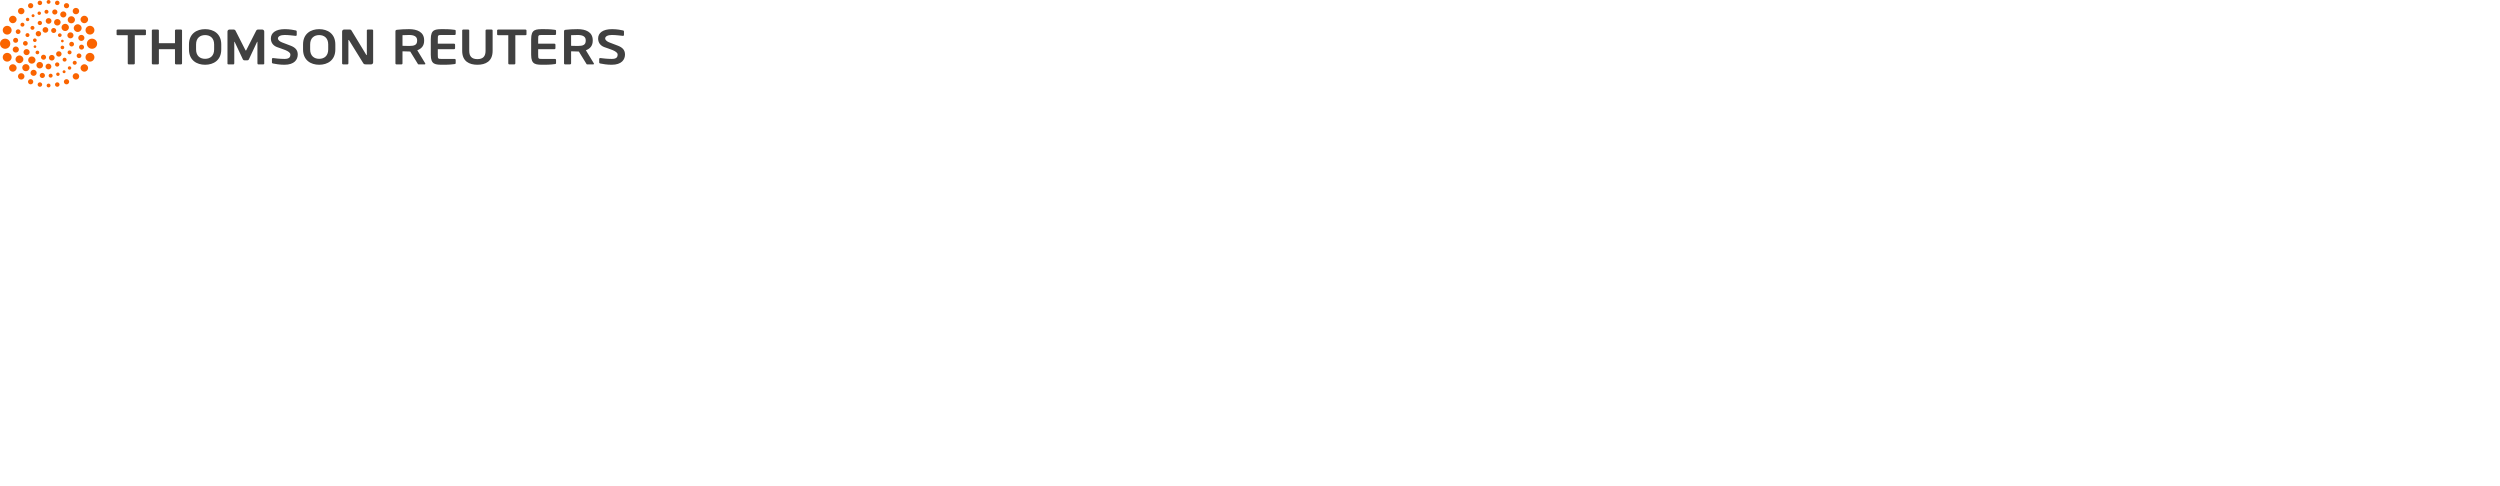
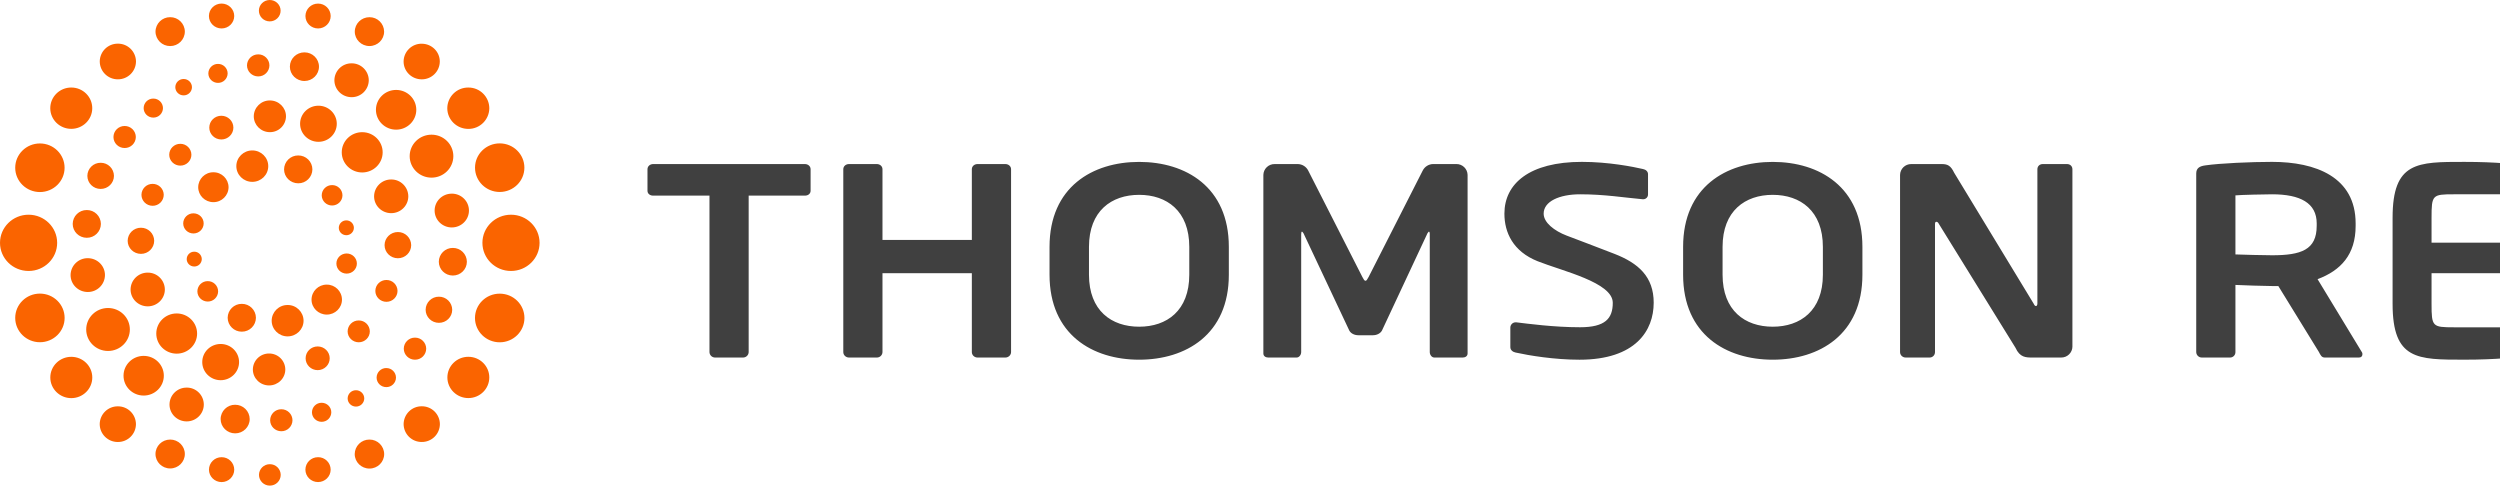
- <svg xmlns="http://www.w3.org/2000/svg" height="150" width="772">
+ <svg xmlns="http://www.w3.org/2000/svg" height="27" width="139">
  <g fill="none">
    <path d="M193 16.835c0-1.453-.856-2.204-2.18-2.72-1.043-.405-1.958-.749-2.655-1.014-.694-.265-1.285-.725-1.285-1.223 0-.68.874-1.075 2.031-1.075 1.366 0 2.44.184 3.477.275h.031a.263.263 0 0 0 .265-.272V9.684c0-.15-.123-.257-.281-.286-.532-.123-1.9-.398-3.396-.398-2.917 0-4.307 1.211-4.307 2.878 0 1.058.484 2.102 1.85 2.647 1.37.546 4.175 1.175 4.175 2.31 0 .878-.424 1.36-1.821 1.36-1.45 0-2.918-.198-3.546-.274h-.03a.294.294 0 0 0-.298.289v1.09c0 .167.14.272.297.302.754.167 2.161.398 3.546.398 3.14 0 4.127-1.637 4.127-3.165zm-101.054 0c0-1.453-.855-2.204-2.18-2.72-1.043-.405-1.958-.749-2.655-1.014-.694-.265-1.284-.725-1.284-1.223 0-.68.873-1.075 2.03-1.075 1.367 0 2.44.184 3.477.275h.031a.263.263 0 0 0 .265-.272V9.684c0-.15-.123-.257-.28-.286C90.816 9.275 89.448 9 87.952 9c-2.916 0-4.307 1.211-4.307 2.878 0 1.058.484 2.102 1.85 2.647 1.37.546 4.175 1.175 4.175 2.31 0 .878-.423 1.36-1.82 1.36-1.45 0-2.919-.198-3.547-.274h-.03a.294.294 0 0 0-.298.289v1.09c0 .167.14.272.297.302.754.167 2.161.398 3.546.398 3.14 0 4.127-1.637 4.127-3.165zm23.28 2.437V9.41c0-.168-.126-.288-.298-.288h-1.35c-.174 0-.299.12-.299.288v7.47c0 .089-.044.137-.076.137-.05 0-.095-.048-.125-.122l-4.425-7.287c-.19-.396-.362-.486-.69-.486h-1.696a.615.615 0 0 0-.624.605v9.849c0 .165.137.303.313.303h1.33c.173 0 .3-.138.3-.303v-7.123c0-.09.033-.122.078-.122.047 0 .096.033.14.122l4.256 6.881c.246.545.577.545.953.545h1.587a.618.618 0 0 0 .627-.607zm-33.628.38V9.726a.618.618 0 0 0-.628-.605h-1.287a.66.66 0 0 0-.58.363L76.095 15.4c-.08.137-.112.212-.173.212-.066 0-.098-.075-.175-.212l-3.01-5.915a.66.66 0 0 0-.579-.363h-1.287a.618.618 0 0 0-.628.605v9.924c0 .15.126.228.269.228h1.582c.142 0 .252-.154.252-.303v-6.548c0-.106.016-.15.047-.15.014 0 .046.044.08.09l2.549 5.413c.09.166.295.258.5.258h.815c.204 0 .407-.092.499-.258l2.532-5.413c.034-.046.065-.09.077-.09.034 0 .05.044.05.15v6.548c0 .149.11.303.25.303h1.584c.142 0 .269-.077.269-.228zm19.754-5.927c0-1.998-1.25-2.892-2.788-2.892-1.537 0-2.789.894-2.789 2.892v1.55c0 1.999 1.252 2.89 2.789 2.89 1.537 0 2.788-.891 2.788-2.89zm2.198 0v1.55c0 3.331-2.397 4.724-4.986 4.724-2.587 0-4.983-1.393-4.983-4.725v-1.549c0-3.33 2.396-4.723 4.983-4.723 2.589 0 4.986 1.392 4.986 4.723zm-37.426 0c0-1.998-1.25-2.892-2.788-2.892-1.537 0-2.789.894-2.789 2.892v1.55c0 1.999 1.252 2.89 2.79 2.89 1.537 0 2.787-.891 2.787-2.89zm2.199 0v1.55c0 3.331-2.398 4.724-4.987 4.724-2.587 0-4.982-1.393-4.982-4.725v-1.549c0-3.33 2.395-4.723 4.982-4.723 2.589 0 4.987 1.392 4.987 4.723zm-12.108 5.85V9.41c0-.168-.143-.288-.314-.288h-1.55c-.176 0-.317.12-.317.288v3.932h-4.968V9.41c0-.168-.142-.288-.312-.288h-1.552c-.175 0-.315.12-.315.288v10.166c0 .165.14.303.315.303h1.552a.31.31 0 0 0 .312-.303v-4.387h4.968v4.387c0 .165.14.303.317.303h1.55c.17 0 .314-.138.314-.303zm106.049-8.698h-3.128v8.699a.311.311 0 0 1-.317.303h-1.55a.309.309 0 0 1-.313-.303v-8.699h-3.132c-.172 0-.315-.104-.315-.27V9.41c0-.168.143-.288.315-.288h8.44c.172 0 .314.12.314.288v1.196c0 .167-.142.271-.314.271zm-117.51 0h-3.128v8.699a.311.311 0 0 1-.316.303h-1.55a.309.309 0 0 1-.313-.303v-8.699h-3.133c-.171 0-.314-.104-.314-.27V9.41c0-.168.143-.288.314-.288h8.44c.173 0 .315.12.315.288v1.196c0 .167-.142.271-.314.271zm107.368 4.835V9.41c0-.168-.142-.288-.316-.288h-1.553c-.172 0-.312.12-.312.288v6.302c0 1.727-.826 2.545-2.52 2.545-1.692 0-2.519-.818-2.519-2.545V9.41c0-.168-.14-.288-.314-.288h-1.55c-.172 0-.315.12-.315.288v6.302c0 3.227 2.174 4.287 4.698 4.287 2.526 0 4.7-1.06 4.7-4.287zm14.064-.523h5.02a.31.31 0 0 0 .314-.301v-1.094a.31.31 0 0 0-.314-.301h-5.02v-1.39c0-1.266.05-1.3 1.236-1.3h3.972a.312.312 0 0 0 .314-.304V9.53c0-.213-.079-.29-.314-.319-.503-.074-1.524-.21-3.39-.21-2.603 0-3.985-.018-3.985 3.102v4.791c0 3.12 1.382 3.104 3.985 3.104 1.866 0 2.887-.136 3.39-.212.235-.03.314-.106.314-.32v-.966a.31.31 0 0 0-.314-.302h-3.972c-1.186 0-1.236-.035-1.236-1.304zm-30.992 0h5.02a.31.31 0 0 0 .315-.301v-1.094a.31.31 0 0 0-.315-.301h-5.02v-1.39c0-1.266.05-1.3 1.237-1.3h3.971a.312.312 0 0 0 .315-.304V9.53c0-.213-.08-.29-.315-.319-.502-.074-1.524-.21-3.39-.21-2.603 0-3.984-.018-3.984 3.102v4.791c0 3.12 1.381 3.104 3.985 3.104 1.865 0 2.887-.136 3.389-.212.235-.03.315-.106.315-.32v-.966a.31.31 0 0 0-.315-.302h-3.971c-1.187 0-1.237-.035-1.237-1.304zm45.68-2.766c0-1.136-.913-1.62-2.482-1.62-.33 0-1.758.03-2.038.06v3.283c.249.016 1.769.047 2.038.047 1.614 0 2.481-.3 2.481-1.632zm2.54 7.275c0 .104-.062.18-.187.18h-1.916c-.172 0-.235-.153-.313-.302l-2.259-3.672h-.347c-.41 0-1.677-.044-2.038-.062v3.734a.298.298 0 0 1-.3.303h-1.568a.31.31 0 0 1-.313-.303V9.65c0-.303.186-.41.502-.454.817-.12 2.57-.196 3.717-.196 2.415 0 4.645.834 4.645 3.422v.138c0 1.602-.83 2.48-2.116 2.962l2.461 4.053c.033.045.033.088.033.122zm-54.605-7.275c0-1.136-.913-1.62-2.481-1.62-.331 0-1.758.03-2.038.06v3.283c.249.016 1.769.047 2.038.047 1.614 0 2.48-.3 2.48-1.632zm2.541 7.275c0 .104-.063.18-.187.18h-1.916c-.171 0-.235-.153-.313-.302l-2.259-3.672h-.347c-.41 0-1.677-.044-2.038-.062v3.734a.297.297 0 0 1-.3.303h-1.568a.31.31 0 0 1-.312-.303V9.65c0-.303.185-.41.501-.454.817-.12 2.57-.196 3.717-.196 2.415 0 4.645.834 4.645 3.422v.138c0 1.602-.83 2.48-2.116 2.962l2.46 4.053c.033.045.033.088.033.122z" fill="#404040" />
    <path d="M27.784 16.327c-.759 0-1.375.605-1.375 1.353 0 .746.616 1.352 1.375 1.352s1.375-.606 1.375-1.352c0-.748-.615-1.353-1.375-1.353zm-1.744 3.511c-.644 0-1.166.514-1.166 1.147 0 .634.522 1.148 1.166 1.148.643 0 1.165-.514 1.165-1.148 0-.633-.522-1.147-1.165-1.147zm-2.59 2.751a1 1 0 0 0-1.009.992 1 1 0 0 0 1.008.993 1 1 0 0 0 1.009-.993 1 1 0 0 0-1.009-.992zm-2.908 1.851a.812.812 0 0 0-.82.806c0 .445.367.806.82.806s.818-.361.818-.806a.812.812 0 0 0-.818-.806zm-2.86.98a.697.697 0 0 0-.702.69c0 .383.314.693.702.693.388 0 .703-.31.703-.692a.697.697 0 0 0-.703-.692zm-2.678.389a.6.6 0 0 0-.605.595.6.6 0 0 0 .605.596.6.6 0 0 0 .604-.596.6.6 0 0 0-.604-.595zm-2.683-.389a.697.697 0 0 0-.703.692c0 .382.315.692.703.692.388 0 .703-.31.703-.692a.697.697 0 0 0-.703-.692zm-2.86-.98c-.45 0-.816.359-.816.802s.366.804.816.804c.451 0 .816-.36.816-.804s-.365-.803-.816-.803zm-2.91-1.848a1 1 0 0 0-1.007.991 1 1 0 0 0 1.007.992 1 1 0 0 0 1.008-.992 1 1 0 0 0-1.008-.991zm-2.587-2.753c-.644 0-1.167.515-1.167 1.149s.523 1.148 1.167 1.148 1.167-.514 1.167-1.148c0-.634-.523-1.149-1.167-1.149zm-1.745-3.515c-.758 0-1.373.605-1.373 1.352 0 .747.615 1.352 1.373 1.352.76 0 1.374-.605 1.374-1.352 0-.747-.615-1.352-1.374-1.352zm-.63-4.386c-.878 0-1.589.7-1.589 1.564 0 .864.711 1.564 1.59 1.564.877 0 1.588-.7 1.588-1.564 0-.864-.711-1.564-1.589-1.564zm.63-3.962c-.758 0-1.373.605-1.373 1.351s.615 1.351 1.373 1.351 1.372-.605 1.372-1.35c0-.747-.614-1.352-1.372-1.352zm1.743-3.11c-.644 0-1.167.515-1.167 1.15s.523 1.148 1.167 1.148c.645 0 1.167-.514 1.167-1.149s-.522-1.149-1.167-1.149zm2.591-2.439a1 1 0 0 0-1.007.991 1 1 0 0 0 1.007.992 1 1 0 0 0 1.008-.992 1 1 0 0 0-1.008-.991zM9.462.955a.81.81 0 0 0-.816.803.81.81 0 0 0 .816.803.81.81 0 0 0 .815-.803.809.809 0 0 0-.815-.803zm2.857-.757c-.388 0-.703.31-.703.692s.315.692.703.692c.39 0 .704-.31.704-.692s-.315-.692-.704-.692zM14.998 0c-.334 0-.604.266-.604.594s.27.595.604.595c.333 0 .604-.267.604-.595S15.332 0 14.998 0zm2.687.2a.697.697 0 0 0-.703.691c0 .382.315.691.703.691.387 0 .701-.31.701-.69A.697.697 0 0 0 17.685.2zm2.857.756c-.45 0-.816.36-.816.802 0 .443.365.802.816.802.45 0 .815-.359.815-.802a.809.809 0 0 0-.815-.802zm2.905 1.474a.999.999 0 0 0-1.007.991c0 .547.45.99 1.007.99a.999.999 0 0 0 1.006-.99c0-.547-.45-.99-1.006-.99zm2.59 2.437a1.16 1.16 0 0 0-1.168 1.15c0 .635.524 1.15 1.169 1.15a1.16 1.16 0 0 0 1.168-1.15 1.16 1.16 0 0 0-1.168-1.15zm1.746 3.105c-.757 0-1.372.605-1.372 1.35 0 .747.615 1.352 1.372 1.352.759 0 1.373-.605 1.373-1.351s-.614-1.351-1.373-1.351zm-6.298 7.595a.612.612 0 0 0-.616.607c0 .336.276.607.616.607.341 0 .617-.271.617-.607a.612.612 0 0 0-.617-.607zm-1.54 2.25a.612.612 0 0 0-.617.607c0 .335.276.607.617.607s.617-.272.617-.607a.612.612 0 0 0-.617-.607zm-2.283 1.445c-.37 0-.67.295-.67.659 0 .364.3.659.67.659.37 0 .67-.295.67-.66 0-.363-.3-.658-.67-.658zm-2.7.393a.895.895 0 0 0-.903.888c0 .49.404.887.902.887s.902-.398.902-.887a.894.894 0 0 0-.902-.888zm-2.693-.53c-.566 0-1.024.45-1.024 1.007 0 .556.458 1.007 1.024 1.007.565 0 1.023-.45 1.023-1.007 0-.557-.458-1.007-1.023-1.007zm-2.445-1.697c-.627 0-1.135.5-1.135 1.118 0 .617.508 1.117 1.135 1.117s1.135-.5 1.135-1.117-.508-1.118-1.135-1.118zm-1.61-2.27a.945.945 0 0 0-.954.938c0 .518.427.937.953.937s.953-.42.953-.937a.946.946 0 0 0-.953-.938zm-.378-2.496a.732.732 0 0 0-.738.727c0 .4.33.726.738.726a.732.732 0 0 0 .737-.726.732.732 0 0 0-.737-.727zm.649-2.439a.615.615 0 0 0-.62.61c0 .336.278.609.62.609a.614.614 0 0 0 .619-.61.614.614 0 0 0-.62-.609zm1.54-2.227a.612.612 0 0 0-.616.607c0 .335.276.606.617.606.34 0 .616-.271.616-.606a.612.612 0 0 0-.616-.607zm2.28-1.56c-.369 0-.669.296-.669.66s.3.659.67.659c.37 0 .67-.295.67-.66s-.3-.659-.67-.659zm2.7-.851a.888.888 0 0 0-.895.881c0 .487.4.882.895.882a.888.888 0 0 0 .896-.882c0-.487-.401-.881-.896-.881zm2.7.292c-.563 0-1.02.45-1.02 1.004s.457 1.004 1.02 1.004c.564 0 1.02-.45 1.02-1.004s-.456-1.004-1.02-1.004zm2.433 1.472c-.628 0-1.137.502-1.137 1.12 0 .618.509 1.12 1.137 1.12s1.138-.502 1.138-1.12c0-.618-.51-1.12-1.138-1.12zm1.613 2.63a.944.944 0 0 0-.952.937c0 .517.426.936.952.936.525 0 .951-.42.951-.936a.944.944 0 0 0-.951-.937zm-2.478 4.114c-.315 0-.57.251-.57.56s.255.56.57.56c.314 0 .569-.25.569-.56s-.255-.56-.57-.56zm-1.105 1.732a.84.84 0 0 0-.847.833c0 .46.38.833.847.833s.846-.373.846-.833a.84.84 0 0 0-.846-.833zm-2.177 1.133a.88.88 0 0 0-.886.872c0 .482.397.873.886.873s.887-.39.887-.873a.88.88 0 0 0-.887-.872zm-2.547-.064a.78.78 0 0 0-.786.774.78.78 0 0 0 .786.773.78.78 0 0 0 .786-.773.78.78 0 0 0-.786-.774zm-1.893-1.263a.572.572 0 0 0-.577.567c0 .314.258.568.577.568a.572.572 0 0 0 .577-.568.572.572 0 0 0-.577-.567zm-.752-1.637a.415.415 0 0 0-.418.412c0 .227.188.412.418.412a.415.415 0 0 0 .42-.412.415.415 0 0 0-.42-.412zm-.043-2.133a.564.564 0 0 0-.57.56c0 .309.255.56.57.56.314 0 .568-.251.568-.56 0-.31-.254-.56-.568-.56zm1.108-2.283a.838.838 0 0 0-.844.83c0 .46.378.832.844.832a.838.838 0 0 0 .844-.831.838.838 0 0 0-.844-.831zm2.164-1.214c-.49 0-.888.391-.888.874s.397.873.888.873c.49 0 .887-.39.887-.873s-.397-.874-.887-.874zm2.554.279a.78.78 0 0 0-.788.774c0 .428.353.775.788.775a.781.781 0 0 0 .787-.775.78.78 0 0 0-.787-.774zm1.882 1.648a.572.572 0 0 0-.576.567c0 .314.258.568.576.568s.577-.254.577-.568a.572.572 0 0 0-.577-.567zm.793 1.962a.416.416 0 0 0-.42.413c0 .227.188.412.42.412.23 0 .419-.185.419-.412a.416.416 0 0 0-.42-.413zm2.865.648c-.409 0-.74.327-.74.73 0 .402.331.728.74.728.41 0 .74-.326.74-.729a.735.735 0 0 0-.74-.729zm3.056.883a.774.774 0 0 0-.78.768c0 .424.348.768.78.768.43 0 .78-.344.78-.768a.774.774 0 0 0-.78-.768zm-.774 2.712a.733.733 0 0 0-.739.727c0 .402.33.727.739.727s.739-.325.739-.727a.733.733 0 0 0-.74-.727zm-1.33 2.276a.619.619 0 0 0-.624.614c0 .339.279.614.623.614a.619.619 0 0 0 .624-.614.619.619 0 0 0-.624-.614zm-1.597 1.691a.535.535 0 0 0-.538.53c0 .293.24.531.538.531a.535.535 0 0 0 .54-.53.535.535 0 0 0-.54-.53zm-1.686 1.234a.458.458 0 0 0-.462.455c0 .25.207.454.462.454a.458.458 0 0 0 .462-.454.458.458 0 0 0-.462-.455zm-1.908.697a.534.534 0 0 0-.538.53c0 .292.24.529.538.529a.533.533 0 0 0 .537-.53c0-.292-.24-.529-.537-.529zm-2.243.36a.616.616 0 0 0-.62.612c0 .337.278.611.62.611a.616.616 0 0 0 .622-.611.616.616 0 0 0-.622-.612zm-2.565-.25a.802.802 0 0 0-.808.796c0 .439.362.795.808.795s.808-.356.808-.795a.801.801 0 0 0-.808-.795zm-2.697-.953a.947.947 0 0 0-.954.939c0 .519.427.94.954.94.527 0 .954-.421.954-.94a.947.947 0 0 0-.954-.94zm-2.39-1.764c-.618 0-1.12.494-1.12 1.103 0 .61.502 1.103 1.12 1.103.62 0 1.121-.494 1.121-1.103 0-.61-.501-1.103-1.12-1.103zm-1.982-2.662c-.67 0-1.213.535-1.213 1.194 0 .66.543 1.195 1.213 1.195s1.214-.535 1.214-1.195-.543-1.194-1.214-1.194zm-1.126-2.77a.948.948 0 0 0-.956.94c0 .52.428.94.956.94a.949.949 0 0 0 .956-.94c0-.52-.428-.94-.956-.94zm-.054-2.677a.778.778 0 0 0-.784.771c0 .427.35.772.784.772a.778.778 0 0 0 .784-.772.778.778 0 0 0-.784-.771zm.77-2.628a.733.733 0 0 0-.739.728c0 .401.33.727.74.727.408 0 .739-.326.739-.727a.734.734 0 0 0-.74-.728zM6.93 7.005a.617.617 0 0 0-.622.613c0 .338.279.612.622.612a.617.617 0 0 0 .622-.612.617.617 0 0 0-.622-.613zm1.594-1.524a.533.533 0 0 0-.537.529c0 .292.24.529.537.529a.533.533 0 0 0 .537-.529.533.533 0 0 0-.537-.529zm1.686-1.089a.46.46 0 0 0-.463.456.46.46 0 0 0 .463.455.46.46 0 0 0 .463-.455.46.46 0 0 0-.463-.456zm1.91-.839a.532.532 0 0 0-.536.528c0 .291.24.528.537.528a.533.533 0 0 0 .536-.528.532.532 0 0 0-.536-.528zm2.236-.53a.619.619 0 0 0-.623.613c0 .339.28.613.623.613a.619.619 0 0 0 .624-.613.619.619 0 0 0-.624-.614zm2.57-.112c-.447 0-.809.356-.809.795s.362.797.809.797c.447 0 .809-.357.809-.797s-.362-.795-.809-.795zm2.622.61a.95.95 0 0 0-.956.94c0 .52.428.942.956.942a.949.949 0 0 0 .956-.942.949.949 0 0 0-.956-.94zM22.024 5c-.62 0-1.122.495-1.122 1.104s.503 1.105 1.122 1.105c.62 0 1.122-.495 1.122-1.105s-.502-1.104-1.122-1.104zm1.968 2.488c-.67 0-1.214.535-1.214 1.194 0 .66.543 1.195 1.214 1.195s1.214-.535 1.214-1.195-.543-1.194-1.214-1.194zm1.127 3.279c-.527 0-.954.42-.954.94s.427.939.954.939c.528 0 .955-.42.955-.94s-.427-.94-.955-.94zM30 13.502c0 .864-.711 1.564-1.59 1.564-.877 0-1.588-.7-1.588-1.564 0-.864.711-1.564 1.589-1.564s1.589.7 1.589 1.564z" fill="#fa6400" />
  </g>
</svg>
